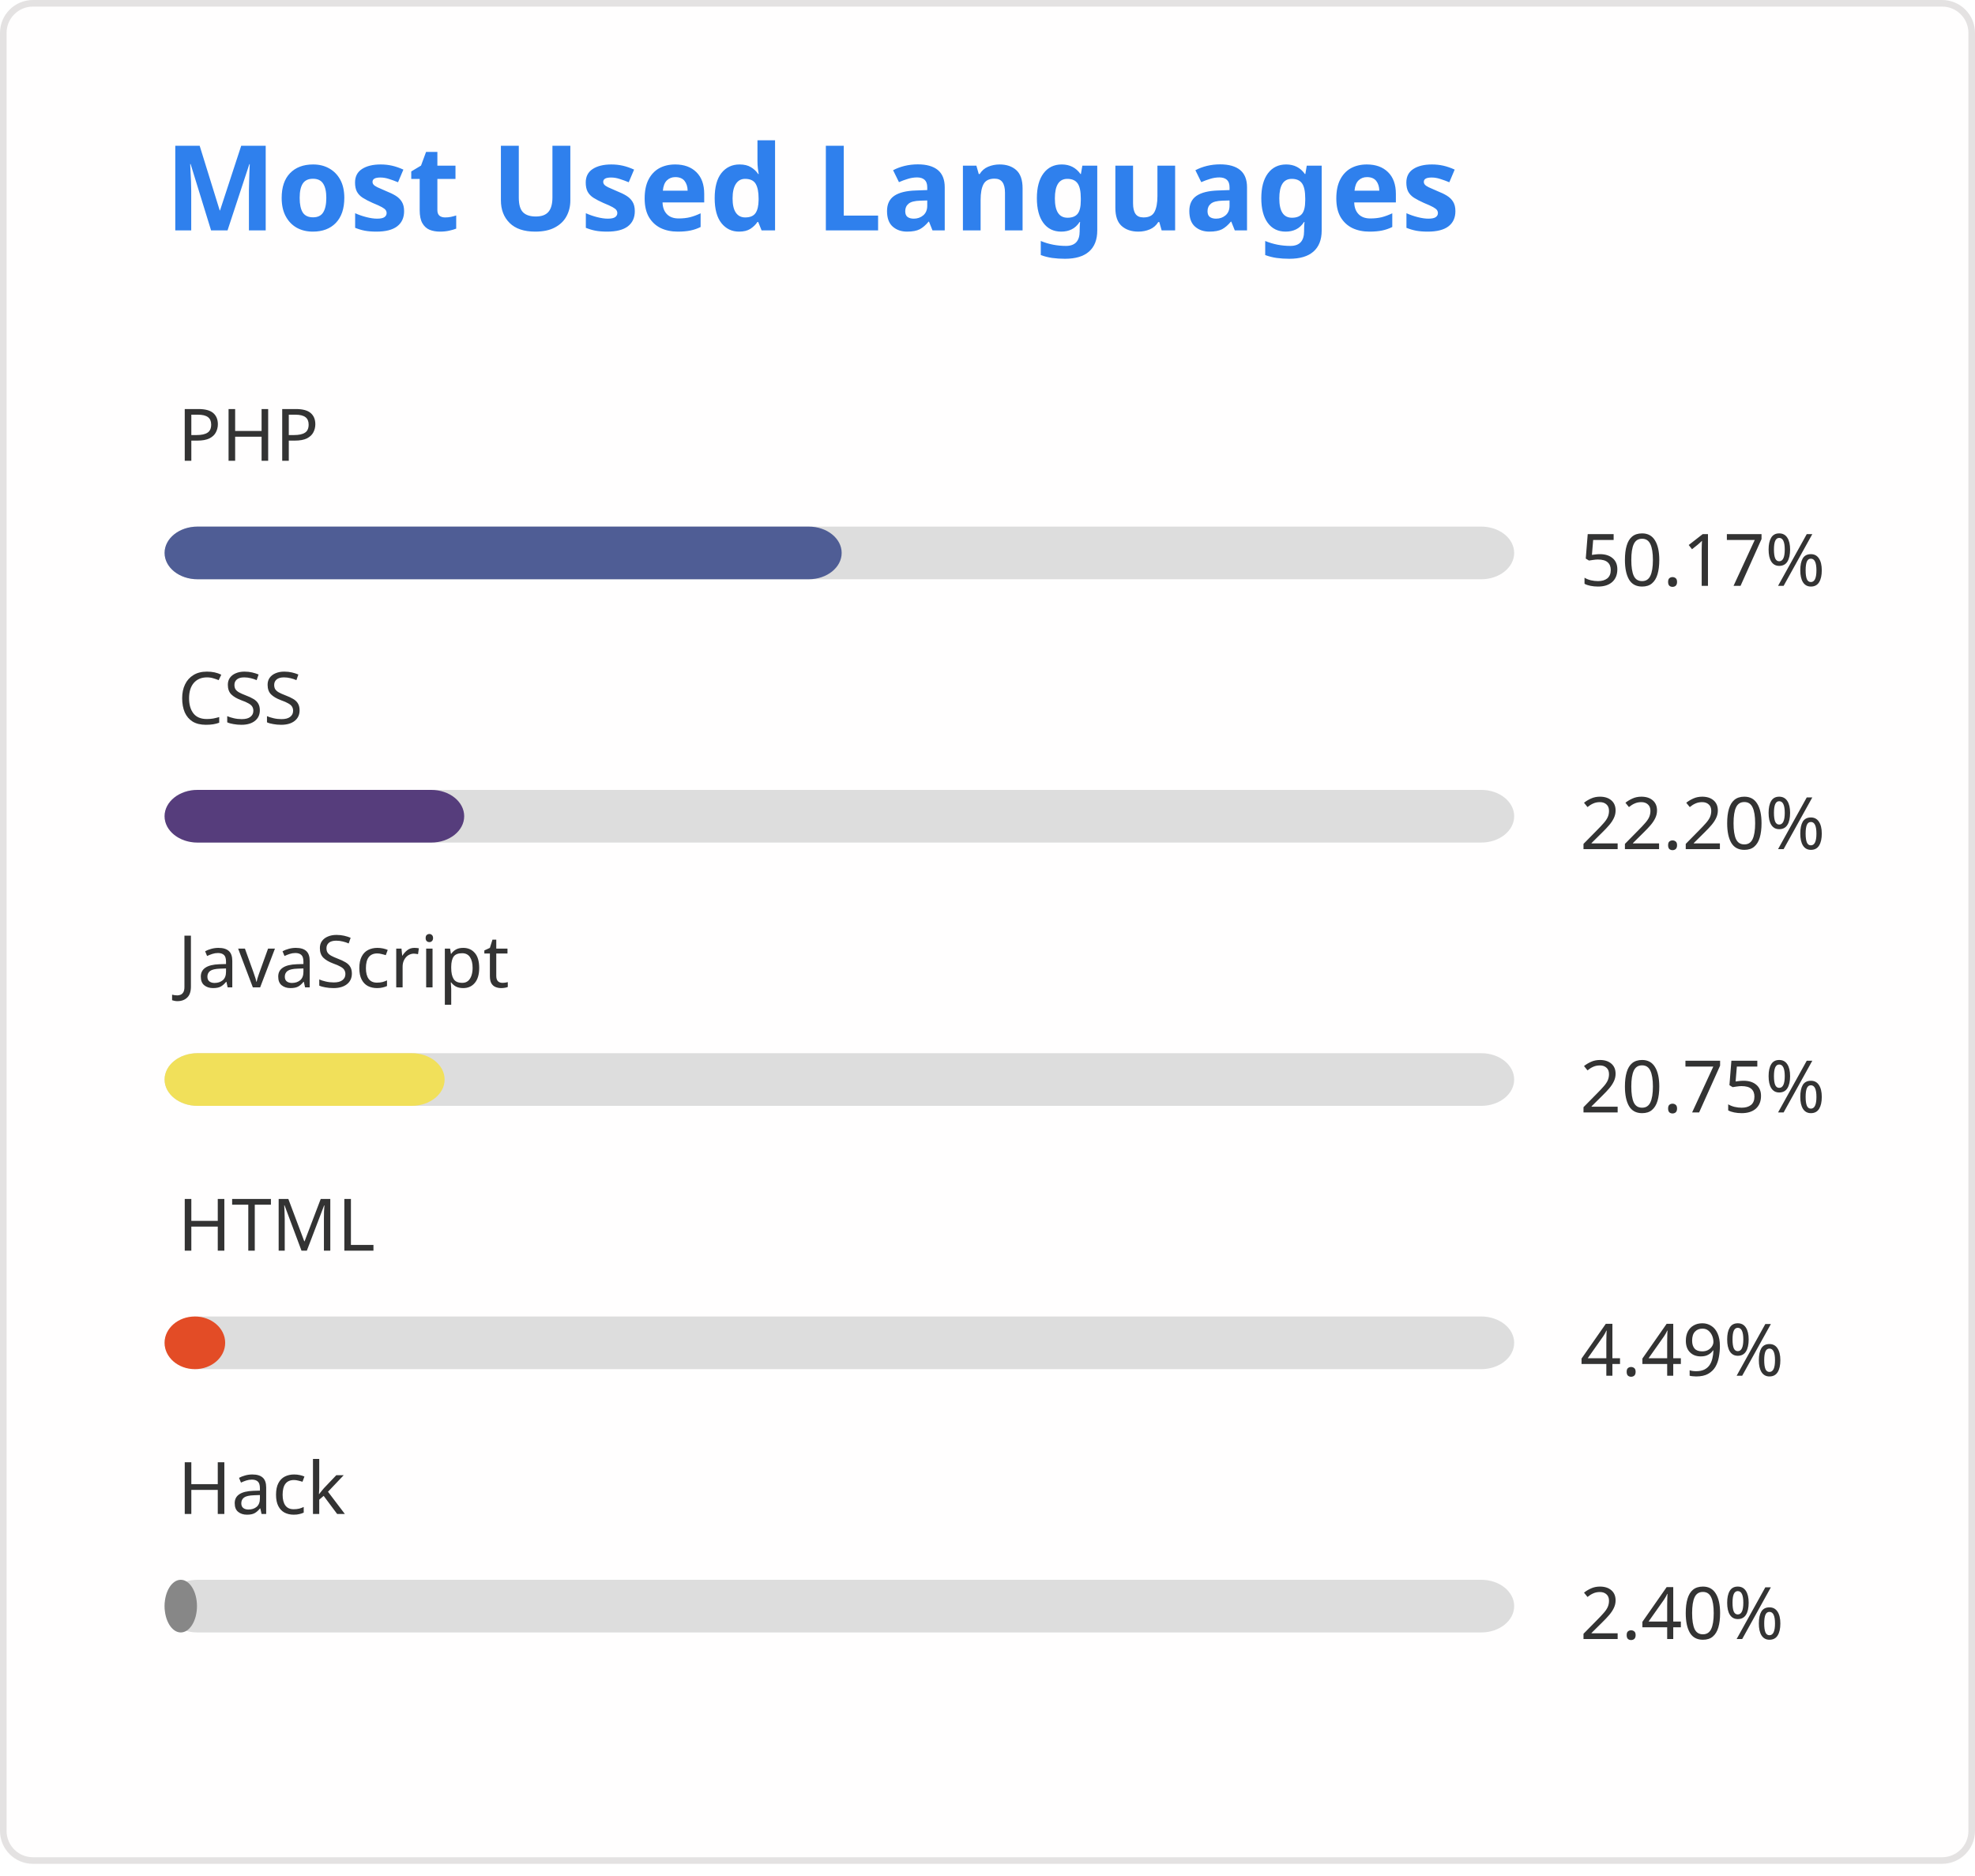
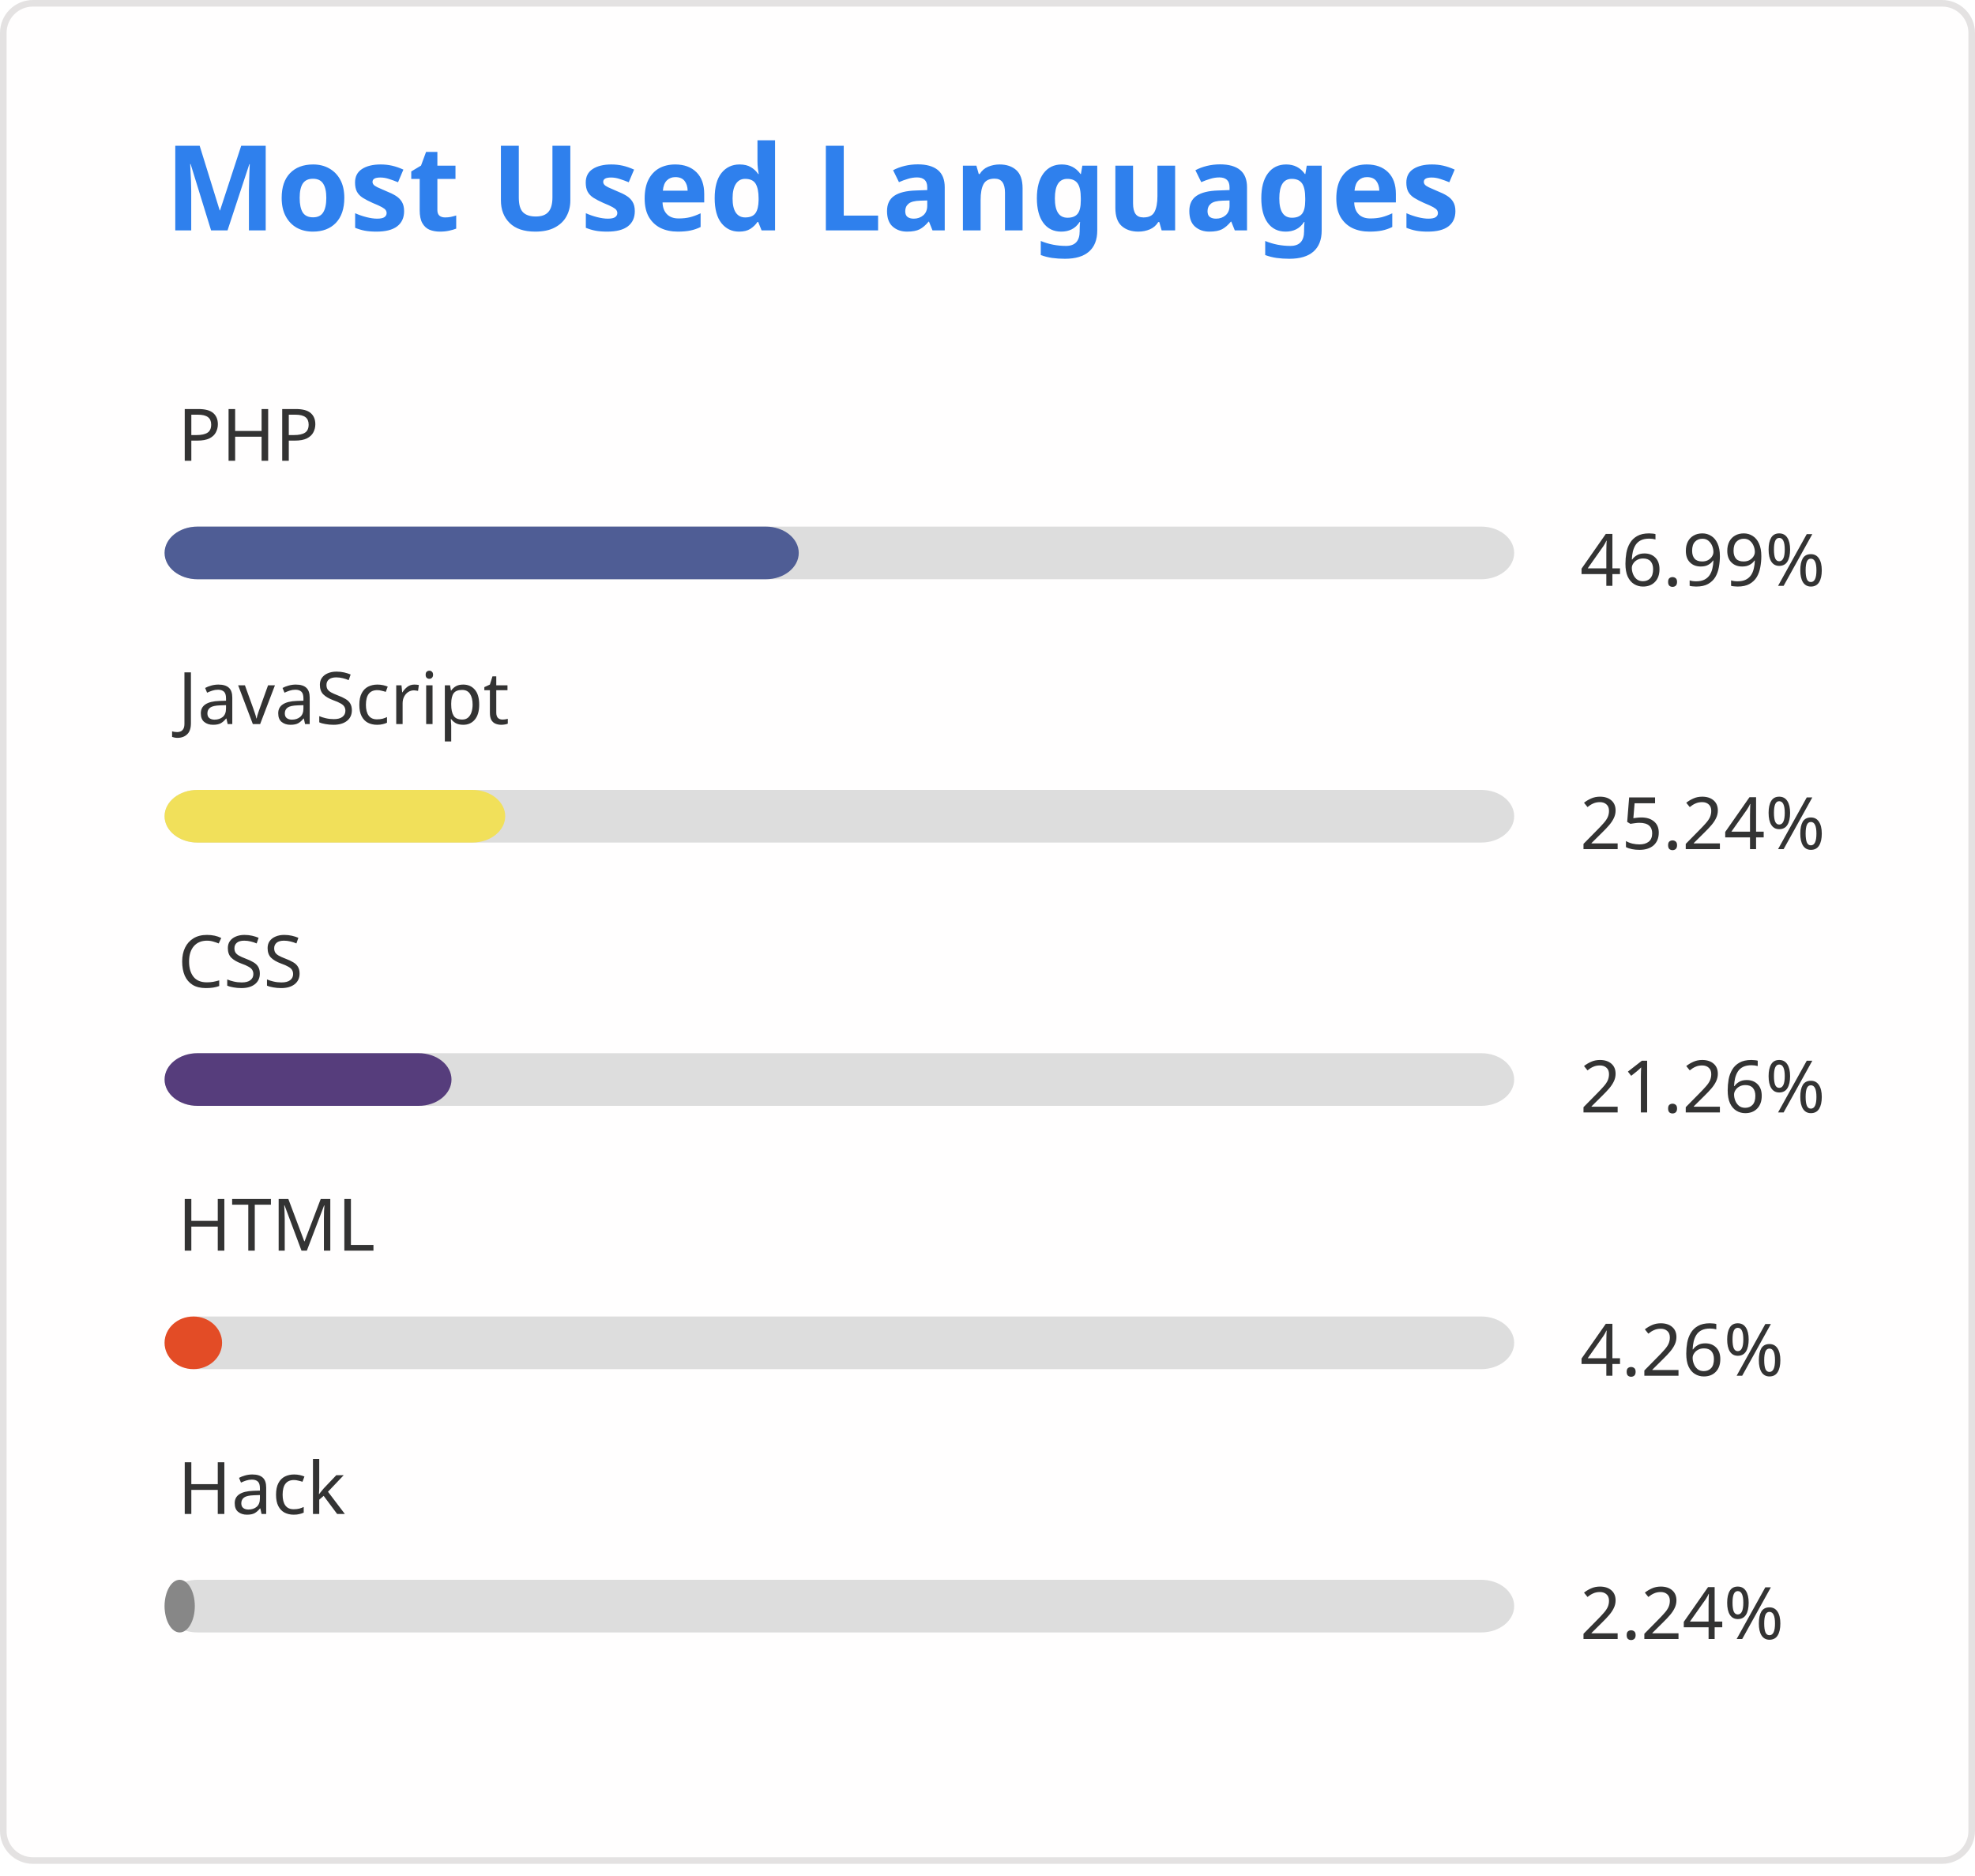
<svg xmlns="http://www.w3.org/2000/svg" width="300" height="285" viewBox="0 0 300 285" fill="none">
  <style>
          .header {
            font: 600 18px 'Segoe UI', Ubuntu, Sans-Serif;
            fill: #2f80ed;
            animation: fadeInAnimation 0.8s ease-in-out forwards;
          }
          
    .lang-name { font: 400 11px 'Segoe UI', Ubuntu, Sans-Serif; fill: #333 }
  

          
    /* Animations */
    @keyframes scaleInAnimation {
      from {
        transform: translate(-5px, 5px) scale(0);
      }
      to {
        transform: translate(-5px, 5px) scale(1);
      }
    }
    @keyframes fadeInAnimation {
      from {
        opacity: 0;
      }
      to {
        opacity: 1;
      }
    }
  
          * { animation-duration: 0s !important; animation-delay: 0s !important; }
        </style>

        undefined

        <rect data-testid="card-bg" x="0.5" y="0.5" rx="4.5" height="99%" stroke="#E4E2E2" width="299" fill="#fffefe" stroke-opacity="1" />
  <g data-testid="card-title" transform="translate(25, 35)">
    <g transform="translate(0, 0)">
      <text x="0" y="0" class="header" data-testid="header">Most Used Languages</text>
    </g>
  </g>
  <g data-testid="main-card-body" transform="translate(0, 55)">
    <svg data-testid="lang-items" x="25">
      <g transform="translate(0, 0)">
        <text data-testid="lang-name" x="2" y="15" class="lang-name">PHP</text>
-         <text x="215" y="34" class="lang-name">50.17%</text>
+         <text x="215" y="34" class="lang-name">46.99%</text>
        <svg width="205" x="0" y="25">
          <rect rx="5" ry="5" x="0" y="0" width="205" height="8" fill="#ddd" />
-           <rect height="8" fill="#4F5D95" rx="5" ry="5" x="0" y="0" data-testid="lang-progress" width="50.17%">
+           <rect height="8" fill="#4F5D95" rx="5" ry="5" x="0" y="0" data-testid="lang-progress" width="46.99%">
      </rect>
        </svg>
      </g>
      <g transform="translate(0, 40)">
-         <text data-testid="lang-name" x="2" y="15" class="lang-name">CSS</text>
-         <text x="215" y="34" class="lang-name">22.20%</text>
+         <text data-testid="lang-name" x="2" y="15" class="lang-name">JavaScript</text>
+         <text x="215" y="34" class="lang-name">25.24%</text>
        <svg width="205" x="0" y="25">
          <rect rx="5" ry="5" x="0" y="0" width="205" height="8" fill="#ddd" />
-           <rect height="8" fill="#563d7c" rx="5" ry="5" x="0" y="0" data-testid="lang-progress" width="22.2%">
+           <rect height="8" fill="#f1e05a" rx="5" ry="5" x="0" y="0" data-testid="lang-progress" width="25.24%">
      </rect>
        </svg>
      </g>
      <g transform="translate(0, 80)">
-         <text data-testid="lang-name" x="2" y="15" class="lang-name">JavaScript</text>
-         <text x="215" y="34" class="lang-name">20.75%</text>
+         <text data-testid="lang-name" x="2" y="15" class="lang-name">CSS</text>
+         <text x="215" y="34" class="lang-name">21.26%</text>
        <svg width="205" x="0" y="25">
          <rect rx="5" ry="5" x="0" y="0" width="205" height="8" fill="#ddd" />
-           <rect height="8" fill="#f1e05a" rx="5" ry="5" x="0" y="0" data-testid="lang-progress" width="20.75%">
+           <rect height="8" fill="#563d7c" rx="5" ry="5" x="0" y="0" data-testid="lang-progress" width="21.26%">
      </rect>
        </svg>
      </g>
      <g transform="translate(0, 120)">
        <text data-testid="lang-name" x="2" y="15" class="lang-name">HTML</text>
-         <text x="215" y="34" class="lang-name">4.49%</text>
+         <text x="215" y="34" class="lang-name">4.26%</text>
        <svg width="205" x="0" y="25">
          <rect rx="5" ry="5" x="0" y="0" width="205" height="8" fill="#ddd" />
-           <rect height="8" fill="#e34c26" rx="5" ry="5" x="0" y="0" data-testid="lang-progress" width="4.49%">
+           <rect height="8" fill="#e34c26" rx="5" ry="5" x="0" y="0" data-testid="lang-progress" width="4.26%">
      </rect>
        </svg>
      </g>
      <g transform="translate(0, 160)">
        <text data-testid="lang-name" x="2" y="15" class="lang-name">Hack</text>
-         <text x="215" y="34" class="lang-name">2.40%</text>
+         <text x="215" y="34" class="lang-name">2.24%</text>
        <svg width="205" x="0" y="25">
          <rect rx="5" ry="5" x="0" y="0" width="205" height="8" fill="#ddd" />
-           <rect height="8" fill="#878787" rx="5" ry="5" x="0" y="0" data-testid="lang-progress" width="2.4%">
+           <rect height="8" fill="#878787" rx="5" ry="5" x="0" y="0" data-testid="lang-progress" width="2.24%">
      </rect>
        </svg>
      </g>
    </svg>
  </g>
</svg>
